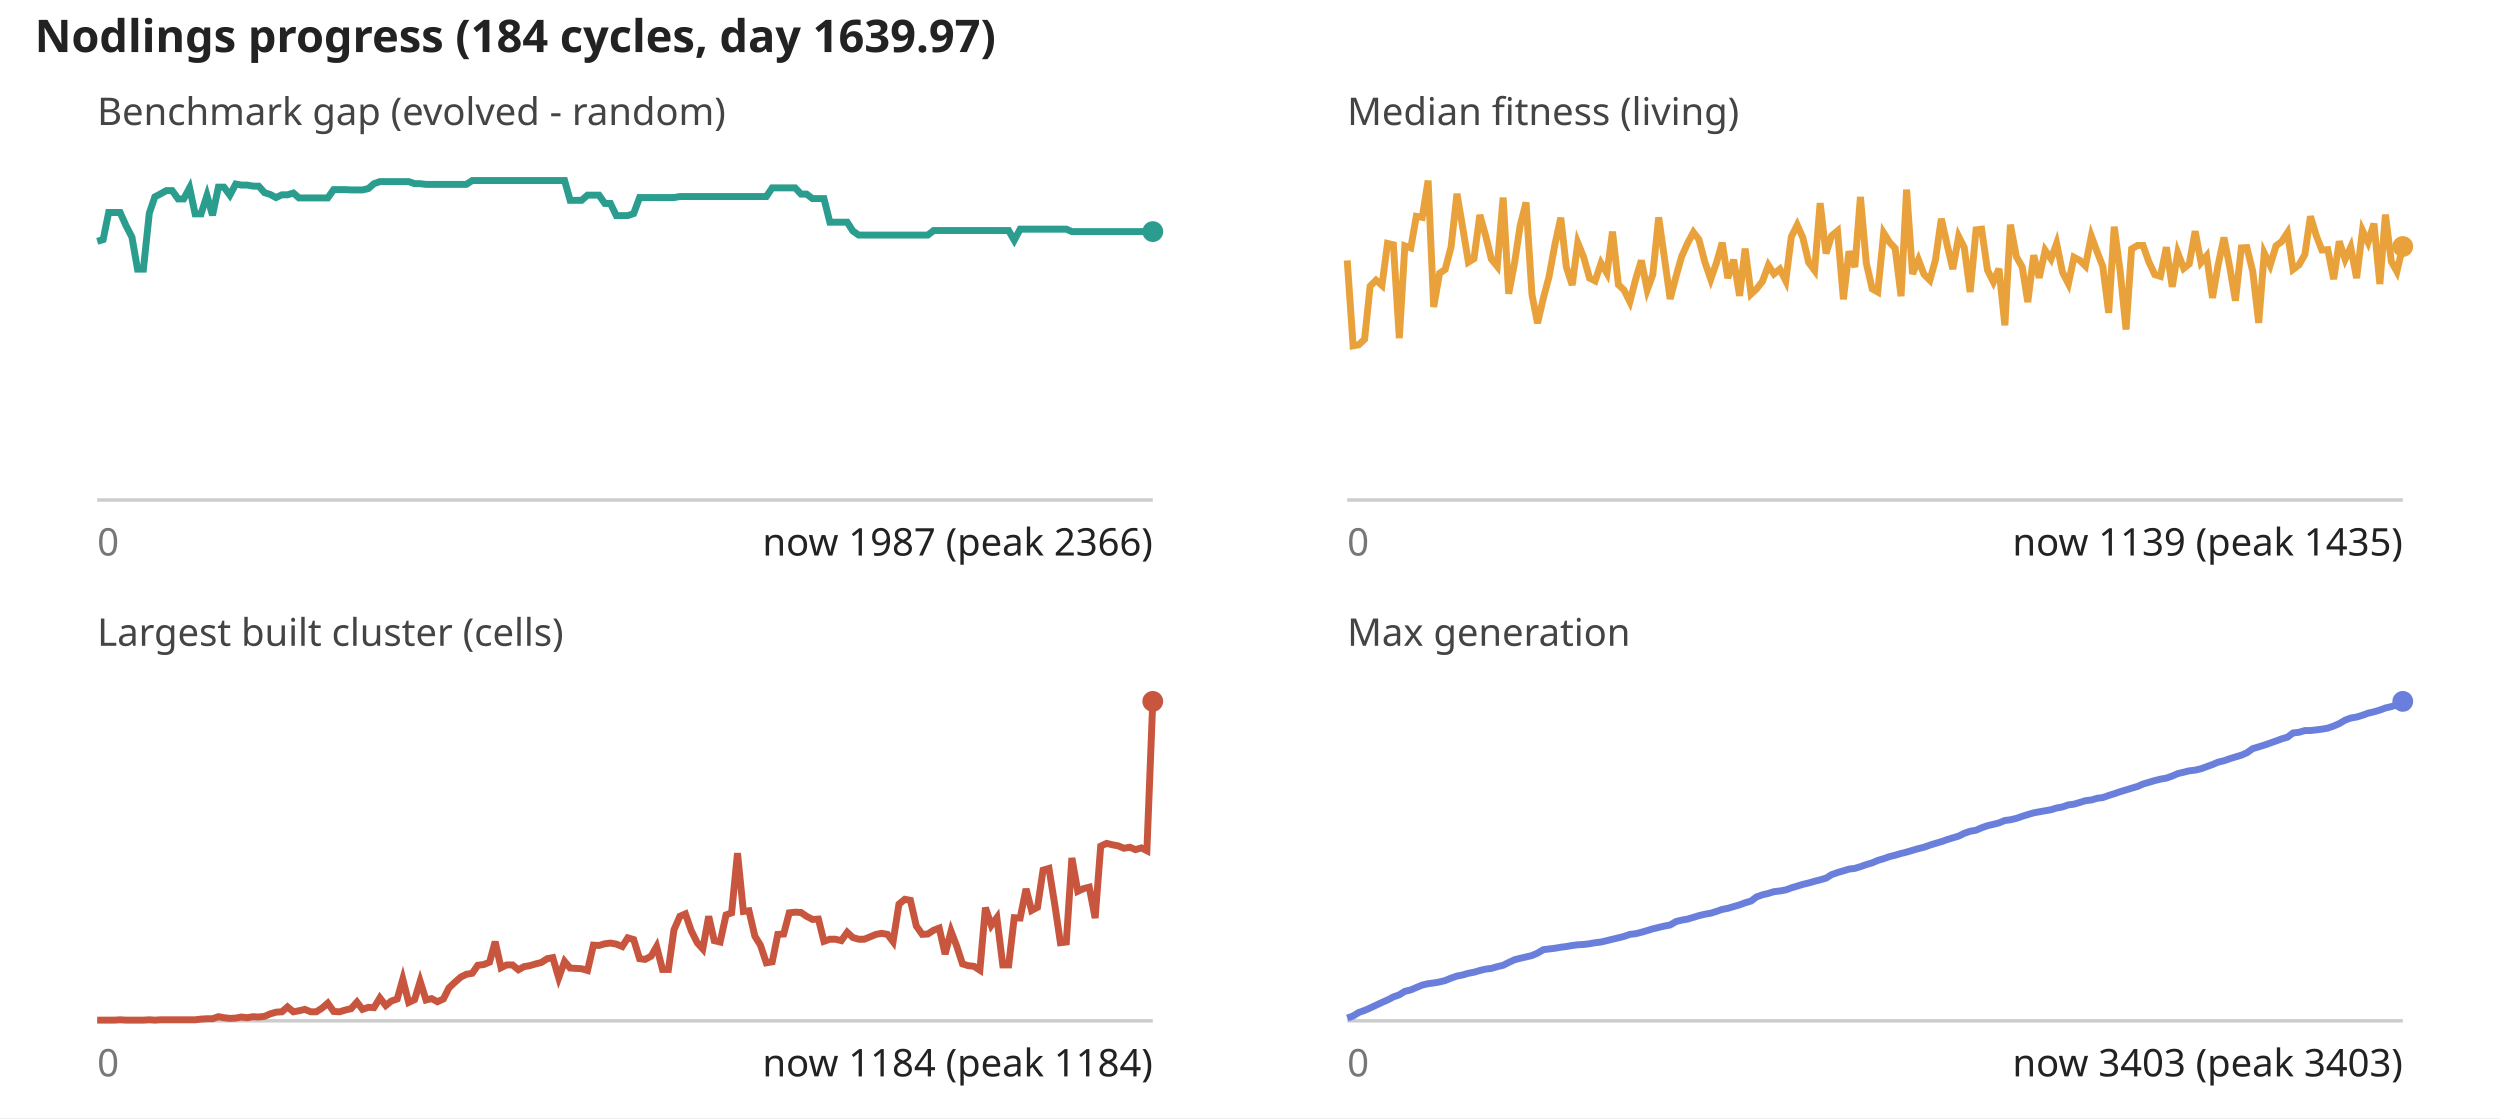
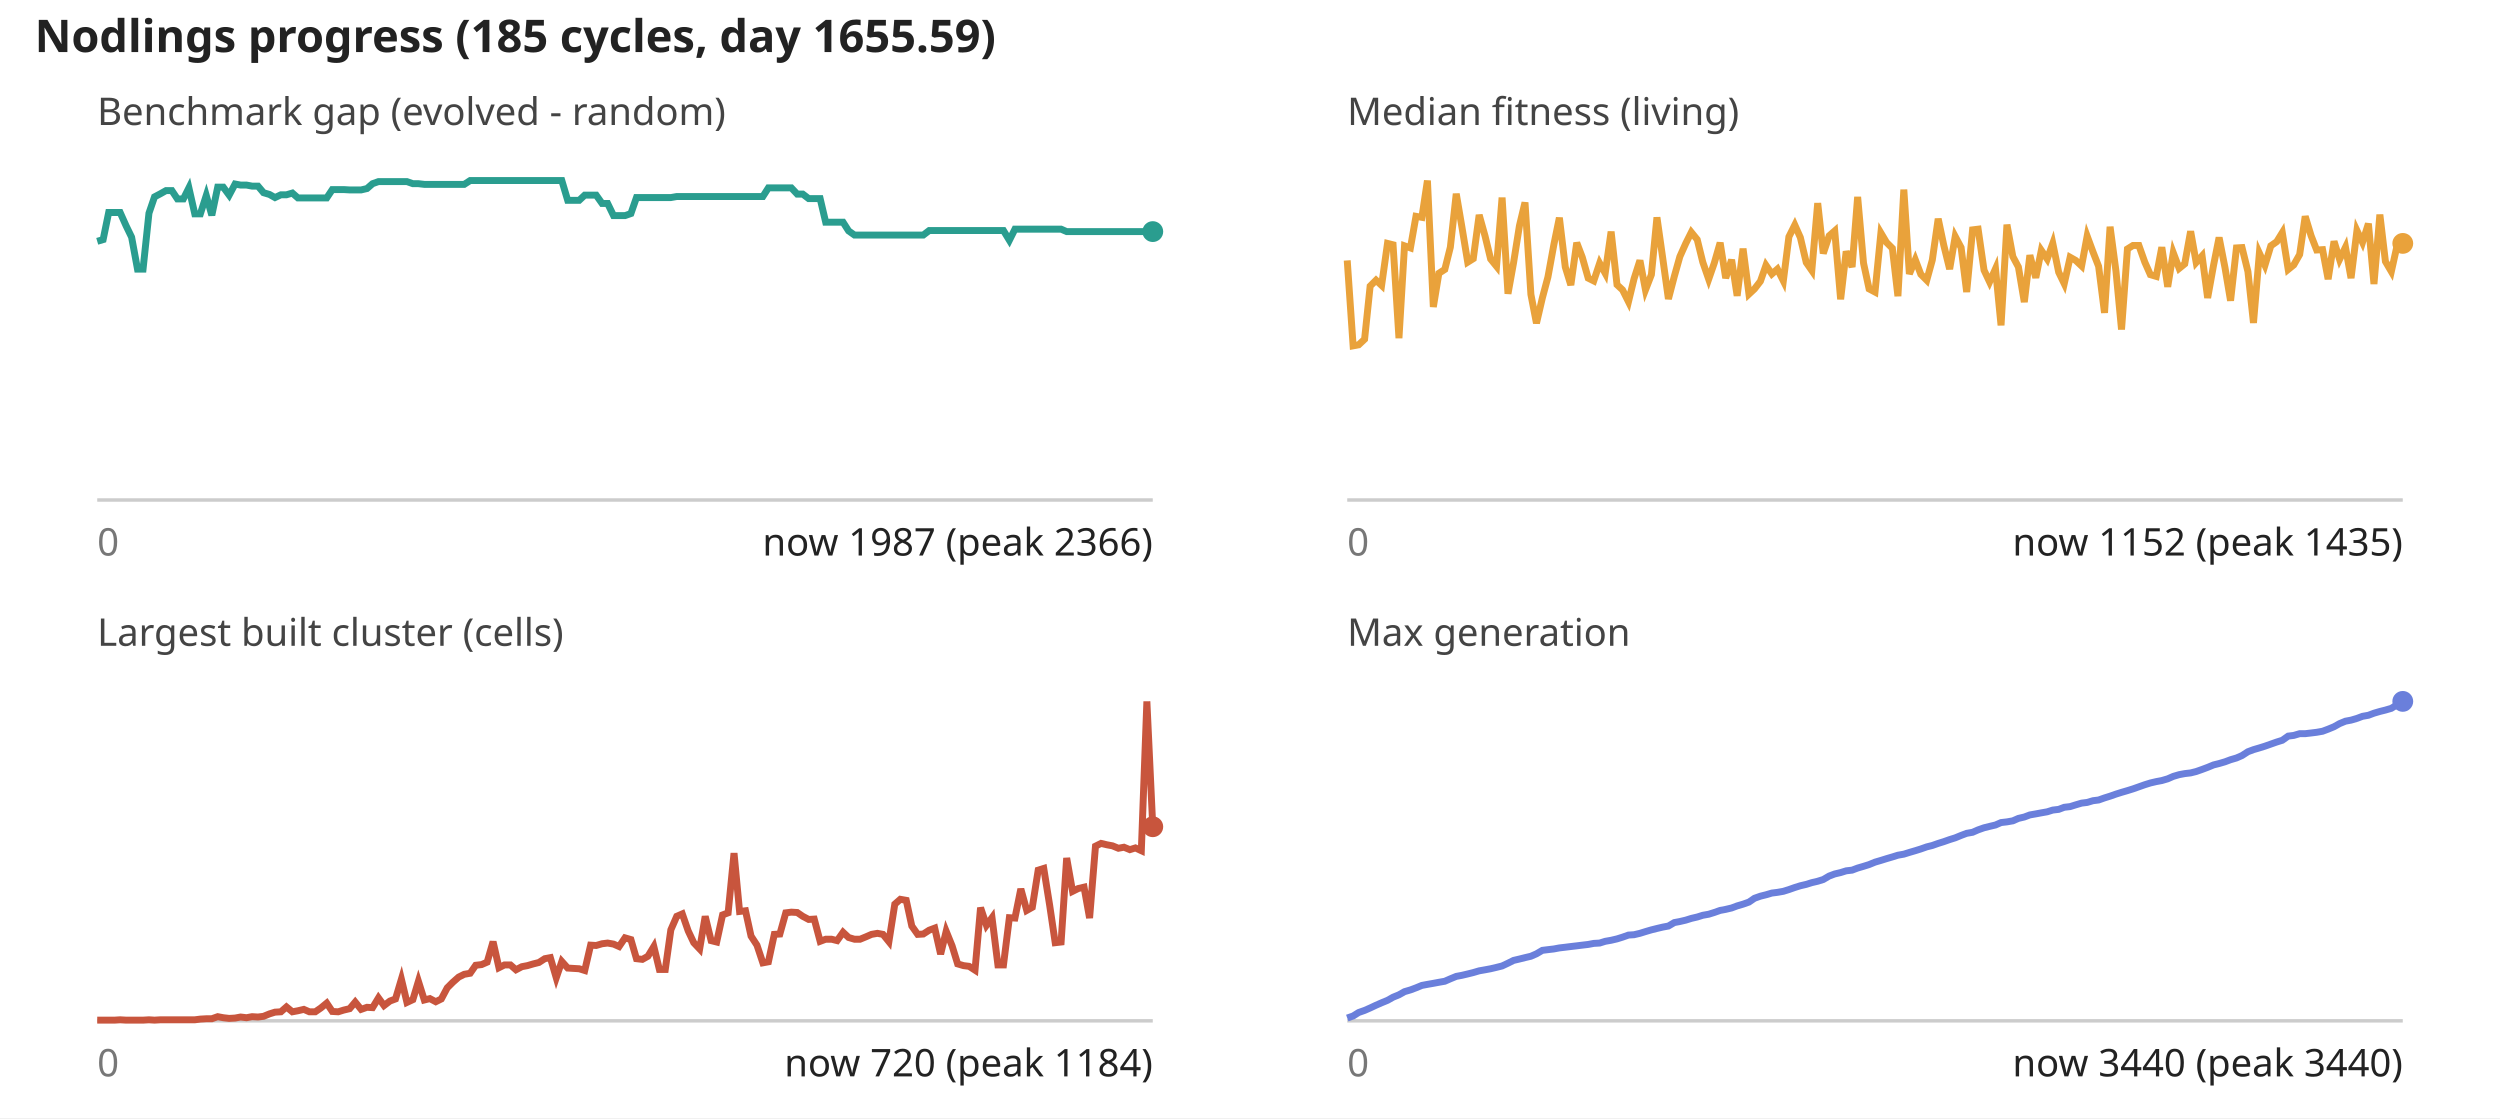
<svg xmlns="http://www.w3.org/2000/svg" viewBox="0 0 720 322" font-family="sans-serif" font-size="11">
  <rect width="100%" height="100%" fill="#fff" />
-   <text x="10" y="15" font-size="13" font-weight="bold" fill="#222">Nodlings progress (184 cycles, day 1639.97)</text>
+   <text x="10" y="15" font-size="13" font-weight="bold" fill="#222">Nodlings progress (185 cycles, day 1655.59)</text>
  <text x="28" y="36" fill="#444">Benchmark gap (evolved - random)</text>
  <line x1="28" y1="144" x2="332" y2="144" stroke="#ccc" />
-   <polyline fill="none" stroke="#2a9d8f" stroke-width="2" points="28.0,69.5 29.7,69.0 31.3,61.2 33.0,61.2 34.6,61.2 36.3,65.0 38.0,68.3 39.6,77.5 41.3,77.5 43.0,61.4 44.6,56.7 46.3,55.8 47.9,54.9 49.6,54.9 51.3,57.3 52.9,57.3 54.6,54.1 56.2,61.6 57.9,61.6 59.6,56.3 61.2,62.0 62.9,53.9 64.5,53.9 66.2,56.2 67.9,53.0 69.5,53.3 71.2,53.3 72.9,53.6 74.5,53.6 76.2,55.5 77.8,56.0 79.5,56.9 81.2,56.1 82.8,56.1 84.5,55.6 86.1,57.0 87.8,57.0 89.5,57.0 91.1,57.0 92.8,57.0 94.4,57.0 96.1,54.6 97.8,54.6 99.4,54.6 101.1,54.7 102.8,54.7 104.4,54.7 106.1,54.3 107.7,52.9 109.4,52.3 111.1,52.3 112.7,52.3 114.4,52.3 116.0,52.3 117.7,52.3 119.4,52.9 121.0,52.9 122.7,53.1 124.3,53.1 126.0,53.1 127.7,53.1 129.3,53.1 131.0,53.1 132.7,53.1 134.3,53.1 136.0,52.0 137.6,52.0 139.3,52.0 141.0,52.0 142.6,52.0 144.3,52.0 145.9,52.0 147.6,52.0 149.3,52.0 150.9,52.0 152.6,52.0 154.3,52.0 155.9,52.0 157.6,52.0 159.2,52.0 160.9,52.0 162.6,52.0 164.2,57.7 165.9,57.7 167.5,57.7 169.2,56.2 170.9,56.2 172.5,56.2 174.2,58.6 175.8,58.6 177.5,62.1 179.2,62.1 180.8,62.1 182.5,61.5 184.2,56.9 185.8,56.9 187.5,56.9 189.1,56.9 190.8,56.9 192.5,56.9 194.1,56.9 195.8,56.6 197.4,56.6 199.1,56.6 200.8,56.6 202.4,56.6 204.1,56.6 205.7,56.6 207.4,56.6 209.1,56.6 210.7,56.6 212.4,56.6 214.1,56.6 215.7,56.6 217.4,56.6 219.0,56.6 220.7,56.6 222.4,54.1 224.0,54.1 225.7,54.1 227.3,54.1 229.0,54.1 230.7,55.9 232.3,55.9 234.0,57.2 235.7,57.2 237.3,57.2 239.0,64.0 240.6,64.0 242.3,64.0 244.0,64.0 245.6,66.5 247.3,67.7 248.9,67.7 250.6,67.7 252.3,67.7 253.9,67.7 255.6,67.7 257.2,67.7 258.9,67.7 260.6,67.7 262.2,67.7 263.9,67.7 265.6,67.7 267.2,67.7 268.9,66.4 270.5,66.4 272.2,66.4 273.9,66.4 275.5,66.4 277.2,66.4 278.8,66.4 280.5,66.4 282.2,66.4 283.8,66.4 285.5,66.4 287.1,66.4 288.8,66.4 290.5,66.4 292.1,69.2 293.8,66.0 295.5,66.0 297.1,66.0 298.8,66.0 300.4,66.0 302.1,66.0 303.8,66.0 305.4,66.0 307.1,66.0 308.7,66.7 310.4,66.7 312.1,66.7 313.7,66.7 315.4,66.7 317.0,66.7 318.7,66.7 320.4,66.7 322.0,66.7 323.7,66.7 325.4,66.7 327.0,66.7 328.7,66.7 330.3,66.7 332.0,66.7" />
+   <polyline fill="none" stroke="#2a9d8f" stroke-width="2" points="28.0,69.5 29.7,69.0 31.3,61.2 33.0,61.2 34.6,61.2 36.3,65.0 37.9,68.3 39.6,77.5 41.2,77.5 42.9,61.4 44.5,56.7 46.2,55.8 47.8,54.9 49.5,54.9 51.1,57.3 52.8,57.3 54.4,54.1 56.1,61.6 57.7,61.6 59.4,56.3 61.0,62.0 62.7,53.9 64.3,53.9 66.0,56.2 67.7,53.0 69.3,53.3 71.0,53.3 72.6,53.6 74.3,53.6 75.9,55.5 77.6,56.0 79.2,56.9 80.9,56.1 82.5,56.1 84.2,55.6 85.8,57.0 87.5,57.0 89.1,57.0 90.8,57.0 92.4,57.0 94.1,57.0 95.7,54.6 97.4,54.6 99.0,54.6 100.7,54.7 102.3,54.7 104.0,54.7 105.7,54.3 107.3,52.9 109.0,52.3 110.6,52.3 112.3,52.3 113.9,52.3 115.6,52.3 117.2,52.3 118.9,52.9 120.5,52.9 122.2,53.1 123.8,53.1 125.5,53.1 127.1,53.1 128.8,53.1 130.4,53.1 132.1,53.1 133.7,53.1 135.4,52.0 137.0,52.0 138.7,52.0 140.3,52.0 142.0,52.0 143.7,52.0 145.3,52.0 147.0,52.0 148.6,52.0 150.3,52.0 151.9,52.0 153.6,52.0 155.2,52.0 156.9,52.0 158.5,52.0 160.2,52.0 161.8,52.0 163.5,57.7 165.1,57.7 166.8,57.7 168.4,56.2 170.1,56.2 171.7,56.2 173.4,58.6 175.0,58.6 176.7,62.1 178.3,62.1 180.0,62.1 181.7,61.5 183.3,56.9 185.0,56.9 186.6,56.9 188.3,56.9 189.9,56.9 191.6,56.9 193.2,56.9 194.9,56.6 196.5,56.6 198.2,56.6 199.8,56.6 201.5,56.6 203.1,56.6 204.8,56.6 206.4,56.6 208.1,56.6 209.7,56.6 211.4,56.6 213.0,56.6 214.7,56.6 216.3,56.6 218.0,56.6 219.7,56.6 221.3,54.1 223.0,54.1 224.6,54.1 226.3,54.1 227.9,54.1 229.6,55.9 231.2,55.9 232.9,57.2 234.5,57.2 236.2,57.2 237.8,64.0 239.5,64.0 241.1,64.0 242.8,64.0 244.4,66.5 246.1,67.7 247.7,67.7 249.4,67.7 251.0,67.7 252.7,67.7 254.3,67.7 256.0,67.7 257.7,67.7 259.3,67.7 261.0,67.7 262.6,67.7 264.3,67.7 265.9,67.7 267.6,66.4 269.2,66.4 270.9,66.4 272.5,66.4 274.2,66.4 275.8,66.4 277.5,66.4 279.1,66.4 280.8,66.4 282.4,66.4 284.1,66.4 285.7,66.4 287.4,66.4 289.0,66.4 290.7,69.2 292.3,66.0 294.0,66.0 295.7,66.0 297.3,66.0 299.0,66.0 300.6,66.0 302.3,66.0 303.9,66.0 305.6,66.0 307.2,66.7 308.9,66.7 310.5,66.7 312.2,66.7 313.8,66.7 315.5,66.7 317.1,66.7 318.8,66.7 320.4,66.7 322.1,66.7 323.7,66.7 325.4,66.7 327.0,66.7 328.7,66.7 330.3,66.7 332.0,66.7" />
  <circle cx="332.0" cy="66.7" r="3" fill="#2a9d8f" />
  <text x="28" y="160" fill="#777">0</text>
  <text x="332" y="160" text-anchor="end" fill="#222">now 1987 (peak 2366)</text>
  <text x="388" y="36" fill="#444">Median fitness (living)</text>
  <line x1="388" y1="144" x2="692" y2="144" stroke="#ccc" />
-   <polyline fill="none" stroke="#e9a23b" stroke-width="2" points="388.0,75.0 389.7,99.6 391.3,99.3 393.0,97.7 394.6,82.4 396.3,80.7 398.0,82.2 399.6,70.1 401.3,70.5 403.0,97.4 404.6,70.8 406.3,71.4 407.9,62.3 409.6,62.6 411.3,52.0 412.9,88.4 414.6,78.7 416.2,77.6 417.9,71.2 419.6,55.8 421.2,65.2 422.9,75.5 424.5,74.5 426.2,61.9 427.9,68.0 429.5,74.6 431.2,76.7 432.9,56.9 434.5,84.6 436.2,75.7 437.8,65.0 439.5,58.3 441.2,84.8 442.8,93.1 444.5,85.8 446.1,79.8 447.8,70.5 449.5,62.7 451.1,76.9 452.8,82.1 454.4,69.9 456.1,74.1 457.8,80.1 459.4,80.9 461.1,75.8 462.8,78.7 464.4,66.7 466.1,82.0 467.7,83.5 469.4,86.9 471.1,80.3 472.7,75.0 474.4,83.5 476.0,79.1 477.7,62.6 479.4,74.6 481.0,86.1 482.7,79.6 484.3,73.9 486.0,70.1 487.7,66.9 489.3,69.0 491.0,75.5 492.7,80.4 494.3,75.8 496.0,69.9 497.6,80.1 499.3,74.8 501.0,85.2 502.6,71.6 504.3,84.7 505.9,83.2 507.6,81.0 509.3,76.4 510.9,78.9 512.6,77.5 514.3,80.9 515.9,68.2 517.6,64.8 519.2,68.4 520.9,75.6 522.6,77.9 524.2,58.5 525.9,73.0 527.5,67.9 529.2,66.5 530.9,86.2 532.5,72.4 534.2,76.9 535.8,56.7 537.5,75.8 539.2,83.2 540.8,84.1 542.5,67.1 544.2,69.8 545.8,71.5 547.5,85.3 549.1,54.6 550.8,78.9 552.5,74.8 554.1,79.0 555.8,80.7 557.4,74.9 559.1,63.0 560.8,70.6 562.4,77.5 564.1,68.1 565.7,71.3 567.4,84.1 569.1,66.2 570.7,66.0 572.4,77.8 574.1,81.2 575.7,77.4 577.4,93.7 579.0,64.7 580.7,73.9 582.4,76.9 584.0,87.0 585.7,73.5 587.3,80.0 589.0,72.1 590.7,74.6 592.3,70.1 594.0,78.4 595.7,81.7 597.3,74.1 599.0,75.0 600.6,76.6 602.3,68.0 604.0,72.6 605.6,76.7 607.3,90.1 608.9,65.3 610.6,78.1 612.3,94.9 613.9,71.7 615.6,70.7 617.2,70.7 618.9,75.5 620.6,79.1 622.2,79.6 623.9,71.2 625.6,82.6 627.2,72.8 628.9,77.3 630.5,76.0 632.2,66.6 633.9,75.6 635.5,73.7 637.2,85.8 638.8,76.4 640.5,68.4 642.2,77.1 643.8,86.6 645.5,71.4 647.1,71.3 648.8,78.2 650.5,93.0 652.1,72.9 653.8,76.4 655.5,70.8 657.1,69.6 658.8,67.0 660.4,77.6 662.1,76.3 663.8,73.3 665.4,62.3 667.1,67.9 668.7,72.0 670.4,71.9 672.1,80.4 673.7,69.5 675.4,74.7 677.0,71.2 678.7,80.1 680.4,66.4 682.0,69.8 683.7,64.4 685.4,81.8 687.0,61.8 688.7,75.3 690.3,78.2 692.0,71.0" />
-   <circle cx="692.0" cy="71.0" r="3" fill="#e9a23b" />
+   <polyline fill="none" stroke="#e9a23b" stroke-width="2" points="388.0,75.0 389.7,99.6 391.3,99.3 393.0,97.7 394.6,82.4 396.3,80.7 397.9,82.2 399.6,70.1 401.2,70.5 402.9,97.4 404.5,70.8 406.2,71.4 407.8,62.3 409.5,62.6 411.1,52.0 412.8,88.4 414.4,78.7 416.1,77.6 417.7,71.2 419.4,55.8 421.0,65.2 422.7,75.5 424.3,74.5 426.0,61.9 427.7,68.0 429.3,74.6 431.0,76.7 432.6,56.9 434.3,84.6 435.9,75.7 437.6,65.0 439.2,58.3 440.9,84.8 442.5,93.1 444.2,85.8 445.8,79.8 447.5,70.5 449.1,62.7 450.8,76.9 452.4,82.1 454.1,69.9 455.7,74.1 457.4,80.1 459.0,80.9 460.7,75.8 462.3,78.7 464.0,66.7 465.7,82.0 467.3,83.5 469.0,86.9 470.6,80.3 472.3,75.0 473.9,83.5 475.6,79.1 477.2,62.6 478.9,74.6 480.5,86.1 482.2,79.6 483.8,73.9 485.5,70.1 487.1,66.9 488.8,69.0 490.4,75.5 492.1,80.4 493.7,75.8 495.4,69.9 497.0,80.1 498.7,74.8 500.3,85.2 502.0,71.6 503.7,84.7 505.3,83.2 507.0,81.0 508.6,76.4 510.3,78.9 511.9,77.5 513.6,80.9 515.2,68.2 516.9,64.8 518.5,68.4 520.2,75.6 521.8,77.9 523.5,58.5 525.1,73.0 526.8,67.9 528.4,66.5 530.1,86.2 531.7,72.4 533.4,76.9 535.0,56.7 536.7,75.8 538.3,83.2 540.0,84.1 541.7,67.1 543.3,69.8 545.0,71.5 546.6,85.3 548.3,54.6 549.9,78.9 551.6,74.8 553.2,79.0 554.9,80.7 556.5,74.9 558.2,63.0 559.8,70.6 561.5,77.5 563.1,68.1 564.8,71.3 566.4,84.1 568.1,66.2 569.7,66.0 571.4,77.8 573.0,81.2 574.7,77.4 576.3,93.7 578.0,64.7 579.7,73.9 581.3,76.9 583.0,87.0 584.6,73.5 586.3,80.0 587.9,72.1 589.6,74.6 591.2,70.1 592.9,78.4 594.5,81.7 596.2,74.1 597.8,75.0 599.5,76.6 601.1,68.0 602.8,72.6 604.4,76.7 606.1,90.1 607.7,65.3 609.4,78.1 611.0,94.9 612.7,71.7 614.3,70.7 616.0,70.7 617.7,75.5 619.3,79.1 621.0,79.6 622.6,71.2 624.3,82.6 625.9,72.8 627.6,77.3 629.2,76.0 630.9,66.6 632.5,75.6 634.2,73.7 635.8,85.8 637.5,76.4 639.1,68.4 640.8,77.1 642.4,86.6 644.1,71.4 645.7,71.3 647.4,78.2 649.0,93.0 650.7,72.9 652.3,76.4 654.0,70.8 655.7,69.6 657.3,67.0 659.0,77.6 660.6,76.3 662.3,73.3 663.9,62.3 665.6,67.9 667.2,72.0 668.9,71.9 670.5,80.4 672.2,69.5 673.8,74.7 675.5,71.2 677.1,80.1 678.8,66.4 680.4,69.8 682.1,64.4 683.7,81.8 685.4,61.8 687.0,75.3 688.7,78.2 690.3,71.0 692.0,70.1" />
+   <circle cx="692.0" cy="70.1" r="3" fill="#e9a23b" />
  <text x="388" y="160" fill="#777">0</text>
-   <text x="692" y="160" text-anchor="end" fill="#222">now 1139 (peak 1435)</text>
+   <text x="692" y="160" text-anchor="end" fill="#222">now 1152 (peak 1435)</text>
  <text x="28" y="186" fill="#444">Largest built cluster (cells)</text>
  <line x1="28" y1="294" x2="332" y2="294" stroke="#ccc" />
-   <polyline fill="none" stroke="#c8553d" stroke-width="2" points="28.0,293.8 29.7,293.8 31.3,293.8 33.0,293.8 34.6,293.7 36.3,293.8 38.0,293.8 39.6,293.8 41.3,293.8 43.0,293.7 44.6,293.8 46.3,293.7 47.9,293.7 49.6,293.7 51.3,293.7 52.9,293.7 54.6,293.7 56.2,293.7 57.9,293.5 59.6,293.4 61.2,293.4 62.9,292.8 64.5,293.1 66.2,293.3 67.9,293.2 69.5,292.9 71.2,293.1 72.9,292.8 74.5,292.9 76.2,292.7 77.8,292.0 79.5,291.5 81.2,291.4 82.8,290.0 84.5,291.4 86.1,291.1 87.8,290.7 89.5,291.4 91.1,291.4 92.8,290.3 94.4,288.9 96.1,291.3 97.8,291.4 99.4,290.9 101.1,290.5 102.8,288.6 104.4,290.7 106.1,290.1 107.7,290.2 109.4,287.4 111.1,289.6 112.7,288.3 114.4,287.7 116.0,282.0 117.7,288.7 119.4,287.9 121.0,282.6 122.7,288.0 124.3,287.6 126.0,288.5 127.7,287.7 129.3,284.5 131.0,282.9 132.7,281.4 134.3,280.6 136.0,280.3 137.6,278.0 139.3,277.8 141.0,277.1 142.6,271.2 144.3,278.7 145.9,277.9 147.6,277.9 149.3,279.3 150.9,278.4 152.6,278.1 154.3,277.6 155.9,277.2 157.6,276.1 159.2,275.8 160.9,281.6 162.6,276.9 164.2,278.8 165.9,278.9 167.5,279.0 169.2,279.5 170.9,272.2 172.5,272.3 174.2,271.8 175.8,271.6 177.5,271.9 179.2,272.6 180.8,270.1 182.5,270.6 184.2,276.1 185.8,276.3 187.5,275.4 189.1,272.6 190.8,279.2 192.5,279.2 194.1,267.8 195.8,263.9 197.4,263.2 199.1,268.1 200.8,271.5 202.4,273.3 204.1,263.9 205.7,270.9 207.4,271.3 209.1,263.5 210.7,262.9 212.4,245.7 214.1,262.5 215.7,262.3 217.4,269.6 219.0,272.2 220.7,277.3 222.4,277.0 224.0,269.1 225.7,269.0 227.3,262.9 229.0,262.7 230.7,262.8 232.3,263.9 234.0,264.8 235.7,264.7 237.3,271.1 239.0,270.5 240.6,270.5 242.3,270.9 244.0,268.5 245.6,270.0 247.3,270.5 248.9,270.5 250.6,269.8 252.3,269.1 253.9,268.8 255.6,269.1 257.2,271.2 258.9,260.4 260.6,259.0 262.2,259.3 263.9,266.7 265.6,269.1 267.2,269.0 268.9,267.9 270.5,267.3 272.2,274.8 273.9,268.2 275.5,272.4 277.2,277.6 278.8,278.1 280.5,278.3 282.2,279.4 283.8,261.4 285.5,266.5 287.1,264.3 288.8,277.9 290.5,277.9 292.1,264.3 293.8,264.4 295.5,256.0 297.1,262.2 298.8,261.3 300.4,250.6 302.1,250.1 303.8,260.7 305.4,271.5 307.1,271.3 308.7,247.1 310.4,256.7 312.1,255.9 313.7,255.5 315.4,264.4 317.0,243.7 318.7,242.9 320.4,243.3 322.0,243.6 323.7,244.3 325.4,244.0 327.0,244.7 328.7,244.2 330.3,245.0 332.0,202.0" />
-   <circle cx="332.0" cy="202.0" r="3" fill="#c8553d" />
+   <polyline fill="none" stroke="#c8553d" stroke-width="2" points="28.0,293.8 29.7,293.8 31.3,293.8 33.0,293.8 34.6,293.7 36.3,293.8 37.9,293.8 39.6,293.8 41.2,293.8 42.9,293.7 44.5,293.8 46.2,293.7 47.8,293.7 49.5,293.7 51.1,293.7 52.8,293.7 54.4,293.7 56.1,293.7 57.7,293.5 59.4,293.4 61.0,293.4 62.7,292.8 64.3,293.1 66.0,293.3 67.7,293.2 69.3,292.9 71.0,293.1 72.6,292.8 74.3,292.9 75.9,292.7 77.6,292.0 79.2,291.5 80.9,291.4 82.5,290.0 84.2,291.4 85.8,291.1 87.5,290.7 89.1,291.4 90.8,291.4 92.4,290.3 94.1,288.9 95.7,291.3 97.4,291.4 99.0,290.9 100.7,290.5 102.3,288.6 104.0,290.7 105.7,290.1 107.3,290.2 109.0,287.4 110.6,289.6 112.3,288.3 113.9,287.7 115.6,282.0 117.2,288.7 118.9,287.9 120.5,282.6 122.2,288.0 123.8,287.6 125.5,288.5 127.1,287.7 128.8,284.5 130.4,282.9 132.1,281.4 133.7,280.6 135.4,280.3 137.0,278.0 138.7,277.8 140.3,277.1 142.0,271.2 143.7,278.7 145.3,277.9 147.0,277.9 148.6,279.3 150.3,278.4 151.9,278.1 153.6,277.6 155.2,277.2 156.9,276.1 158.5,275.8 160.2,281.6 161.8,276.9 163.5,278.8 165.1,278.9 166.8,279.0 168.4,279.5 170.1,272.2 171.7,272.3 173.4,271.8 175.0,271.6 176.7,271.9 178.3,272.6 180.0,270.1 181.7,270.6 183.3,276.1 185.0,276.3 186.6,275.4 188.3,272.6 189.9,279.2 191.6,279.2 193.2,267.8 194.9,263.9 196.5,263.2 198.2,268.1 199.8,271.5 201.5,273.3 203.1,263.9 204.8,270.9 206.4,271.3 208.1,263.5 209.7,262.9 211.4,245.7 213.0,262.5 214.7,262.3 216.3,269.6 218.0,272.2 219.7,277.3 221.3,277.0 223.0,269.1 224.6,269.0 226.3,262.9 227.9,262.7 229.6,262.8 231.2,263.9 232.9,264.8 234.5,264.7 236.2,271.1 237.8,270.5 239.5,270.5 241.1,270.9 242.8,268.5 244.4,270.0 246.1,270.5 247.7,270.5 249.4,269.8 251.0,269.1 252.7,268.8 254.3,269.1 256.0,271.2 257.7,260.4 259.3,259.0 261.0,259.3 262.6,266.7 264.3,269.1 265.9,269.0 267.6,267.9 269.2,267.3 270.9,274.8 272.5,268.2 274.2,272.4 275.8,277.6 277.5,278.1 279.1,278.3 280.8,279.4 282.4,261.4 284.1,266.5 285.7,264.3 287.4,277.9 289.0,277.9 290.7,264.3 292.3,264.4 294.0,256.0 295.7,262.2 297.3,261.3 299.0,250.6 300.6,250.1 302.3,260.7 303.9,271.5 305.6,271.3 307.2,247.1 308.9,256.7 310.5,255.9 312.2,255.5 313.8,264.4 315.5,243.7 317.1,242.9 318.8,243.3 320.4,243.6 322.1,244.3 323.7,244.0 325.4,244.7 327.0,244.2 328.7,245.0 330.3,202.0 332.0,238.1" />
+   <circle cx="332.0" cy="238.1" r="3" fill="#c8553d" />
  <text x="28" y="310" fill="#777">0</text>
-   <text x="332" y="310" text-anchor="end" fill="#222">now 1184 (peak 1184)</text>
+   <text x="332" y="310" text-anchor="end" fill="#222">now 720 (peak 1184)</text>
  <text x="388" y="186" fill="#444">Max generation</text>
  <line x1="388" y1="294" x2="692" y2="294" stroke="#ccc" />
-   <polyline fill="none" stroke="#6a7fdb" stroke-width="2" points="388.0,293.2 389.7,292.6 391.3,291.6 393.0,291.0 394.6,290.3 396.3,289.5 398.0,288.7 399.6,288.0 401.3,287.1 403.0,286.5 404.6,285.5 406.3,285.1 407.9,284.4 409.6,283.7 411.3,283.3 412.9,283.1 414.6,282.8 416.2,282.4 417.9,281.7 419.6,281.1 421.2,280.8 422.9,280.3 424.5,280.0 426.2,279.5 427.9,279.1 429.5,278.9 431.2,278.4 432.9,278.0 434.5,277.2 436.2,276.4 437.8,276.0 439.5,275.6 441.2,275.2 442.8,274.5 444.5,273.5 446.1,273.3 447.8,273.1 449.5,272.8 451.1,272.6 452.8,272.3 454.4,272.1 456.1,272.0 457.8,271.8 459.4,271.5 461.1,271.3 462.8,270.9 464.4,270.5 466.1,270.1 467.7,269.7 469.4,269.1 471.1,268.9 472.7,268.5 474.4,268.0 476.0,267.5 477.7,267.1 479.4,266.7 481.0,266.4 482.7,265.4 484.3,265.0 486.0,264.7 487.7,264.2 489.3,263.7 491.0,263.3 492.7,263.0 494.3,262.5 496.0,261.9 497.6,261.6 499.3,261.1 501.0,260.6 502.6,260.0 504.3,259.5 505.9,258.3 507.6,257.7 509.3,257.3 510.9,256.8 512.6,256.6 514.3,256.3 515.9,255.7 517.6,255.2 519.2,254.7 520.9,254.3 522.6,253.8 524.2,253.4 525.9,252.9 527.5,251.9 529.2,251.3 530.9,250.8 532.5,250.3 534.2,250.1 535.8,249.6 537.5,249.0 539.2,248.5 540.8,247.8 542.5,247.3 544.2,246.7 545.8,246.3 547.5,245.8 549.1,245.4 550.8,244.9 552.5,244.4 554.1,244.0 555.8,243.4 557.4,242.9 559.1,242.4 560.8,241.8 562.4,241.3 564.1,240.8 565.7,240.0 567.4,239.4 569.1,239.1 570.7,238.4 572.4,237.8 574.1,237.4 575.7,237.0 577.4,236.3 579.0,236.1 580.7,235.7 582.4,235.1 584.0,234.6 585.7,234.1 587.3,233.8 589.0,233.5 590.7,233.2 592.3,232.7 594.0,232.4 595.7,231.8 597.3,231.6 599.0,231.1 600.6,230.6 602.3,230.4 604.0,229.9 605.6,229.7 607.3,229.1 608.9,228.6 610.6,228.0 612.3,227.5 613.9,227.0 615.6,226.5 617.2,225.8 618.9,225.3 620.6,224.8 622.2,224.4 623.9,224.1 625.6,223.5 627.2,222.8 628.9,222.4 630.5,222.0 632.2,221.8 633.9,221.4 635.5,220.8 637.2,220.2 638.8,219.5 640.5,219.1 642.2,218.5 643.8,218.0 645.5,217.5 647.1,216.8 648.8,215.6 650.5,215.1 652.1,214.6 653.8,214.0 655.5,213.4 657.1,212.8 658.8,212.3 660.4,211.1 662.1,210.9 663.8,210.4 665.4,210.4 667.1,210.2 668.7,210.0 670.4,209.7 672.1,209.1 673.7,208.4 675.4,207.4 677.0,206.8 678.7,206.5 680.4,206.0 682.0,205.4 683.7,205.0 685.4,204.5 687.0,203.9 688.7,203.5 690.3,203.0 692.0,202.0" />
+   <polyline fill="none" stroke="#6a7fdb" stroke-width="2" points="388.0,293.2 389.7,292.6 391.3,291.6 393.0,291.0 394.6,290.3 396.3,289.5 397.9,288.8 399.6,288.1 401.2,287.2 402.9,286.5 404.5,285.6 406.2,285.1 407.8,284.5 409.5,283.8 411.1,283.5 412.8,283.2 414.4,282.9 416.1,282.6 417.7,281.9 419.4,281.2 421.0,280.9 422.7,280.5 424.3,280.1 426.0,279.6 427.7,279.3 429.3,279.0 431.0,278.6 432.6,278.2 434.3,277.4 435.9,276.6 437.6,276.2 439.2,275.8 440.9,275.4 442.5,274.7 444.2,273.7 445.8,273.5 447.5,273.3 449.1,273.0 450.8,272.8 452.4,272.6 454.1,272.4 455.7,272.2 457.4,272.0 459.0,271.7 460.7,271.6 462.3,271.1 464.0,270.8 465.7,270.4 467.3,269.9 469.0,269.3 470.6,269.2 472.3,268.8 473.9,268.3 475.6,267.8 477.2,267.4 478.9,267.0 480.5,266.7 482.2,265.7 483.8,265.4 485.5,265.0 487.1,264.5 488.8,264.1 490.4,263.6 492.1,263.3 493.7,262.8 495.4,262.2 497.0,261.9 498.7,261.5 500.3,260.9 502.0,260.4 503.7,259.8 505.3,258.7 507.0,258.1 508.6,257.7 510.3,257.2 511.9,257.0 513.6,256.7 515.2,256.2 516.9,255.6 518.5,255.1 520.2,254.7 521.8,254.2 523.5,253.8 525.1,253.3 526.8,252.3 528.4,251.7 530.1,251.3 531.7,250.8 533.4,250.6 535.0,250.0 536.7,249.5 538.3,249.0 540.0,248.3 541.7,247.8 543.3,247.3 545.0,246.8 546.6,246.3 548.3,246.0 549.9,245.5 551.6,245.0 553.2,244.5 554.9,243.9 556.5,243.5 558.2,242.9 559.8,242.4 561.5,241.8 563.1,241.3 564.8,240.6 566.4,240.0 568.1,239.7 569.7,239.0 571.4,238.4 573.0,238.0 574.7,237.6 576.3,236.9 578.0,236.7 579.7,236.4 581.3,235.7 583.0,235.3 584.6,234.7 586.3,234.4 587.9,234.1 589.6,233.8 591.2,233.3 592.9,233.1 594.5,232.5 596.2,232.3 597.8,231.8 599.5,231.3 601.1,231.1 602.8,230.6 604.4,230.4 606.1,229.8 607.7,229.3 609.4,228.7 611.0,228.2 612.7,227.7 614.3,227.2 616.0,226.6 617.7,226.0 619.3,225.5 621.0,225.1 622.6,224.8 624.3,224.3 625.9,223.6 627.6,223.1 629.2,222.8 630.9,222.6 632.5,222.2 634.2,221.6 635.8,221.0 637.5,220.3 639.1,219.9 640.8,219.4 642.4,218.8 644.1,218.3 645.7,217.6 647.4,216.5 649.0,215.9 650.7,215.4 652.3,214.9 654.0,214.3 655.7,213.7 657.3,213.2 659.0,212.0 660.6,211.8 662.3,211.3 663.9,211.3 665.6,211.1 667.2,210.9 668.9,210.6 670.5,210.0 672.2,209.3 673.8,208.4 675.5,207.7 677.1,207.4 678.8,206.9 680.4,206.3 682.1,206.0 683.7,205.4 685.4,204.9 687.0,204.5 688.7,204.0 690.3,203.0 692.0,202.0" />
  <circle cx="692.0" cy="202.0" r="3" fill="#6a7fdb" />
  <text x="388" y="310" fill="#777">0</text>
-   <text x="692" y="310" text-anchor="end" fill="#222">now 3403 (peak 3403)</text>
+   <text x="692" y="310" text-anchor="end" fill="#222">now 3440 (peak 3440)</text>
</svg>
